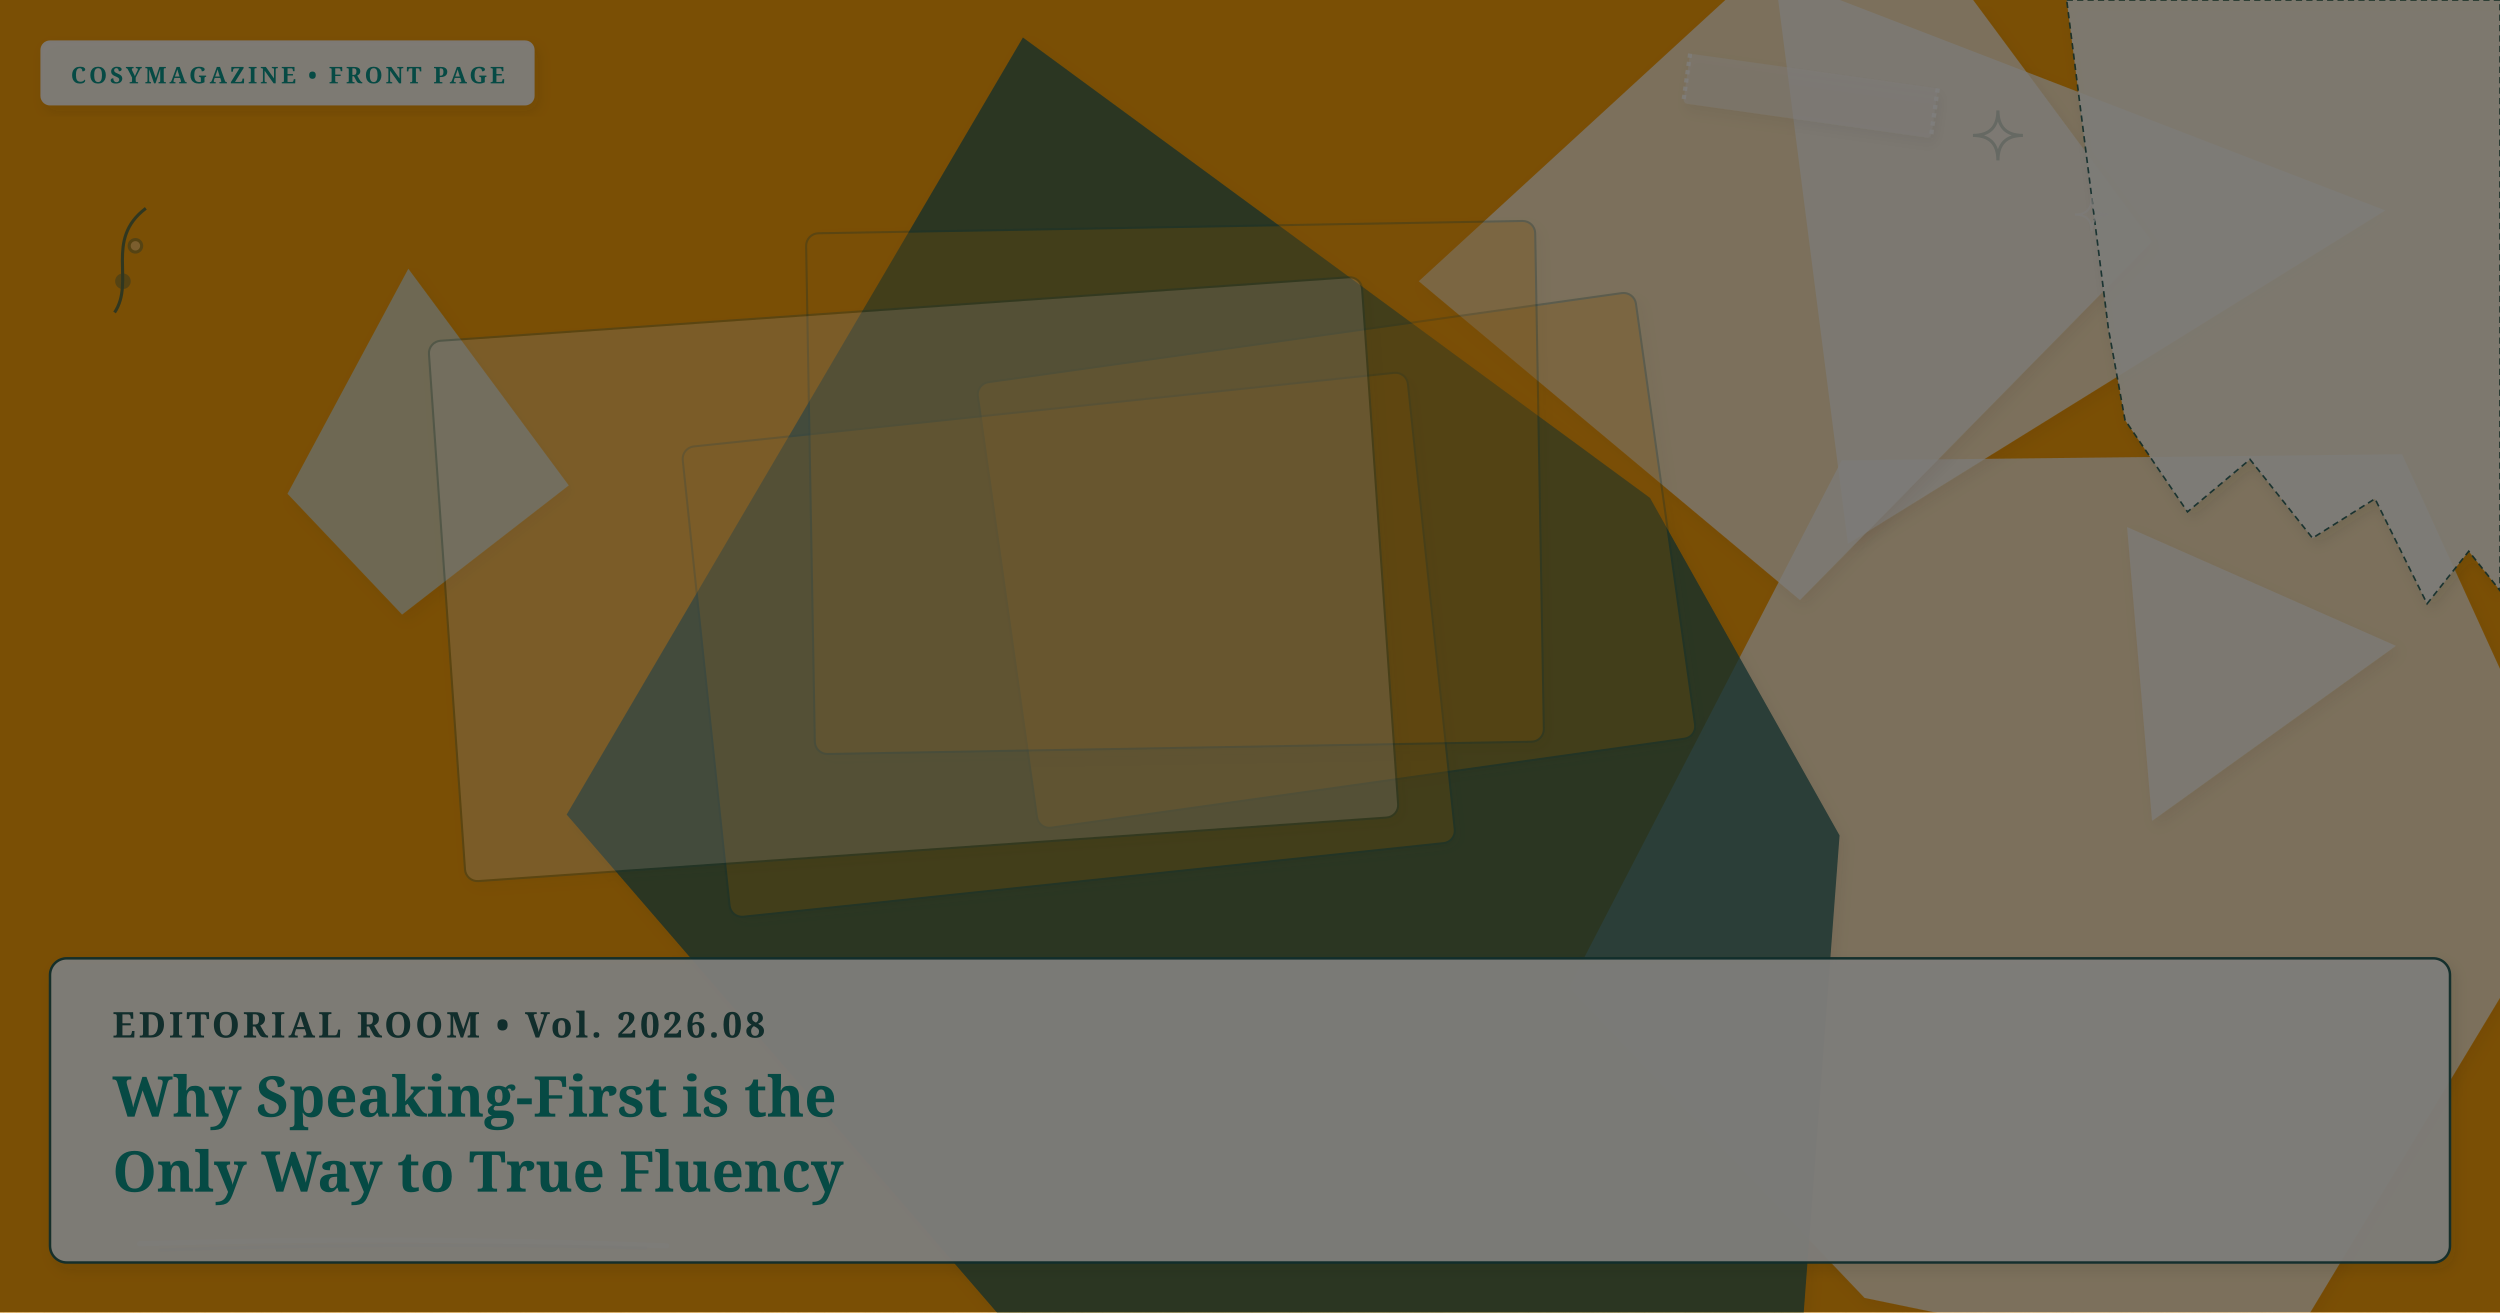
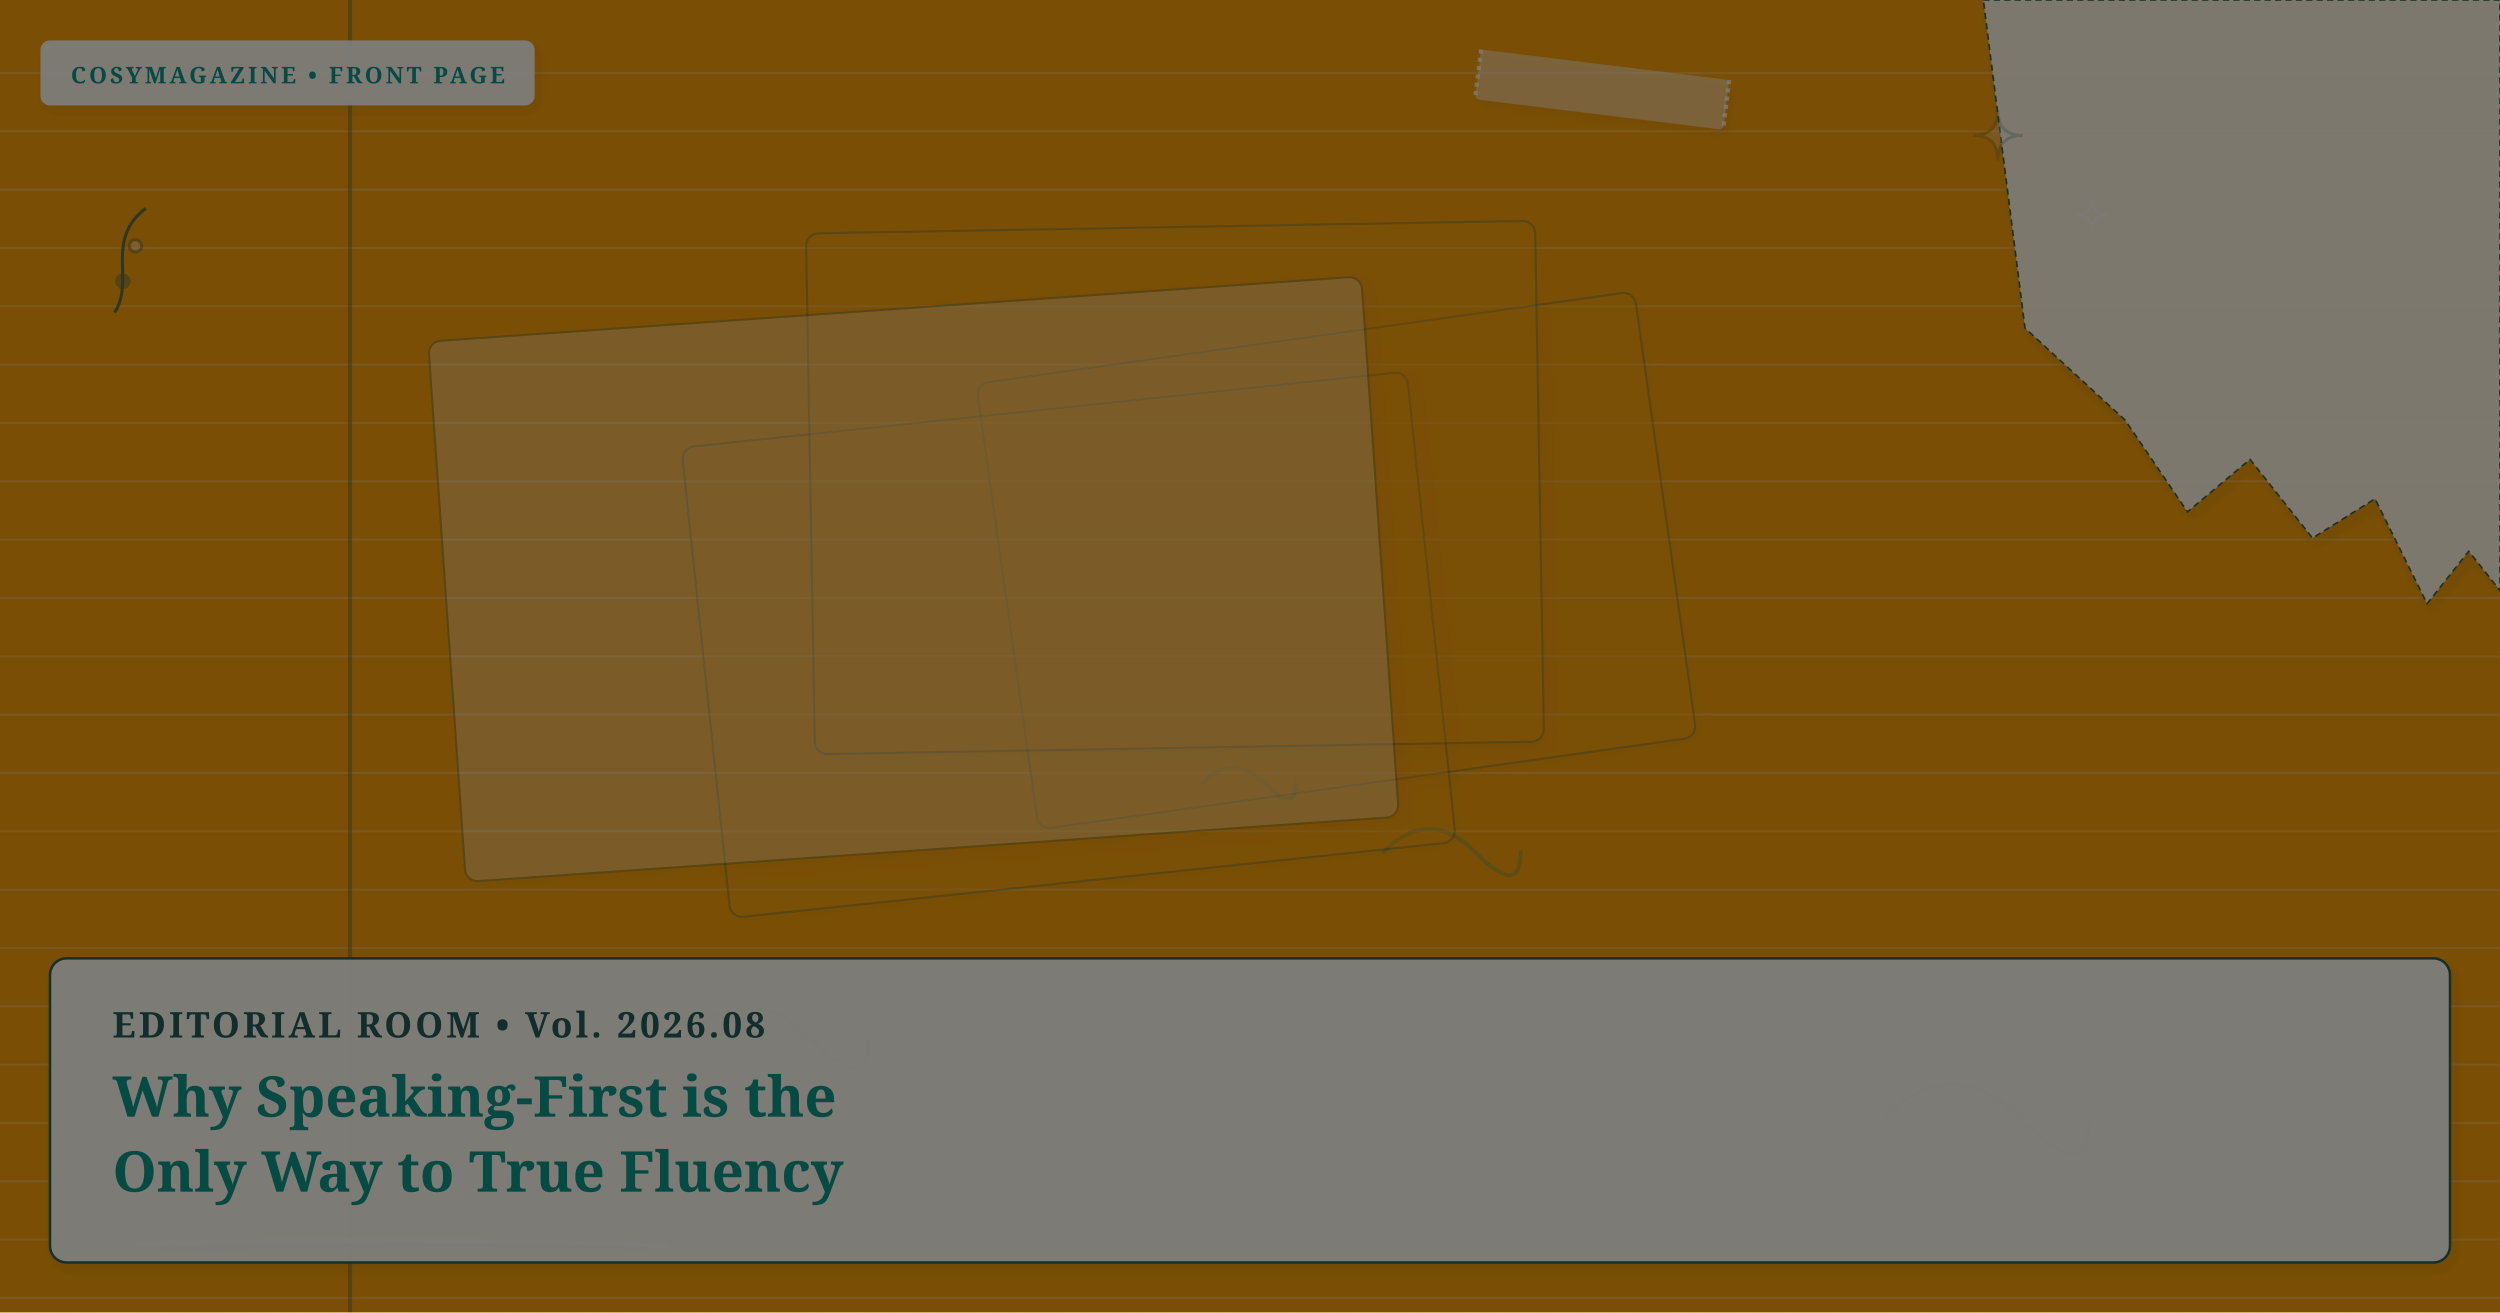
<svg xmlns="http://www.w3.org/2000/svg" viewBox="0 0 1200 630" width="100%" height="100%" preserveAspectRatio="xMidYMid slice" class="cosy-cover-art" data-motif="notebook-handwritten" data-seed="why-speaking-first" data-lang="en">
  <defs>
    <filter id="soft-shadow" x="-20%" y="-20%" width="140%" height="140%">
      <feDropShadow dx="2" dy="3" stdDeviation="3" flood-color="#3C281E" flood-opacity="0.10" />
    </filter>
    <filter id="paper-grain" x="0%" y="0%" width="100%" height="100%">
      <feTurbulence type="fractalNoise" baseFrequency="0.65" numOctaves="3" result="noise" />
      <feColorMatrix type="saturate" values="0" />
      <feComponentTransfer>
        <feFuncA type="linear" slope="0.05" />
      </feComponentTransfer>
      <feBlend mode="multiply" in="SourceGraphic" result="blend" />
    </filter>
  </defs>
  <style>
        @media (prefers-reduced-motion: reduce) {
          .cosy-cover-art * { animation: none !important; transition: none !important; }
        }
      </style>
  <rect width="1200" height="630" fill="#f59e0b" />
-   <polygon points="1241,411 1089,663 895,623 753,474 884,221 1153,218" fill="#faf7f2" opacity="0.75" style="filter: drop-shadow(2px 3px 3px rgba(60,40,30,0.08));" />
-   <polygon points="1150,310 1033,394 1021,253" fill="#faf7f2" opacity="0.75" style="filter: drop-shadow(2px 3px 3px rgba(60,40,30,0.08));" />
-   <polygon points="1145,101 887,261 852,-12" fill="#faf7f2" opacity="0.75" style="filter: drop-shadow(2px 3px 3px rgba(60,40,30,0.08));" />
-   <polygon points="273,233 193,295 138,237 196,129" fill="#D5E2D9" opacity="0.75" style="filter: drop-shadow(2px 3px 3px rgba(60,40,30,0.08));" />
-   <polygon points="1033,116 864,288 681,135 899,-65" fill="#faf7f2" opacity="0.75" style="filter: drop-shadow(2px 3px 3px rgba(60,40,30,0.08));" />
-   <polygon points="883,401 860,707 488,641 272,391 491,18 792,239" fill="#225B58" opacity="0.75" style="filter: drop-shadow(2px 3px 3px rgba(60,40,30,0.08));" />
+   <line x1="0" y1="35" x2="1200" y2="35" stroke="#faf7f2" stroke-width="1" opacity="0.22" />
+   <line x1="0" y1="63" x2="1200" y2="63" stroke="#faf7f2" stroke-width="1" opacity="0.22" />
+   <line x1="0" y1="91" x2="1200" y2="91" stroke="#faf7f2" stroke-width="1" opacity="0.22" />
+   <line x1="0" y1="119" x2="1200" y2="119" stroke="#faf7f2" stroke-width="1" opacity="0.22" />
+   <line x1="0" y1="147" x2="1200" y2="147" stroke="#faf7f2" stroke-width="1" opacity="0.22" />
+   <line x1="0" y1="175" x2="1200" y2="175" stroke="#faf7f2" stroke-width="1" opacity="0.22" />
+   <line x1="0" y1="203" x2="1200" y2="203" stroke="#faf7f2" stroke-width="1" opacity="0.22" />
+   <line x1="0" y1="231" x2="1200" y2="231" stroke="#faf7f2" stroke-width="1" opacity="0.22" />
+   <line x1="0" y1="259" x2="1200" y2="259" stroke="#faf7f2" stroke-width="1" opacity="0.22" />
+   <line x1="0" y1="287" x2="1200" y2="287" stroke="#faf7f2" stroke-width="1" opacity="0.22" />
+   <line x1="0" y1="315" x2="1200" y2="315" stroke="#faf7f2" stroke-width="1" opacity="0.22" />
+   <line x1="0" y1="343" x2="1200" y2="343" stroke="#faf7f2" stroke-width="1" opacity="0.22" />
+   <line x1="0" y1="371" x2="1200" y2="371" stroke="#faf7f2" stroke-width="1" opacity="0.22" />
+   <line x1="0" y1="399" x2="1200" y2="399" stroke="#faf7f2" stroke-width="1" opacity="0.22" />
+   <line x1="0" y1="427" x2="1200" y2="427" stroke="#faf7f2" stroke-width="1" opacity="0.22" />
+   <line x1="0" y1="455" x2="1200" y2="455" stroke="#faf7f2" stroke-width="1" opacity="0.22" />
+   <line x1="0" y1="483" x2="1200" y2="483" stroke="#faf7f2" stroke-width="1" opacity="0.22" />
+   <line x1="0" y1="511" x2="1200" y2="511" stroke="#faf7f2" stroke-width="1" opacity="0.22" />
+   <line x1="0" y1="539" x2="1200" y2="539" stroke="#faf7f2" stroke-width="1" opacity="0.22" />
+   <line x1="0" y1="567" x2="1200" y2="567" stroke="#faf7f2" stroke-width="1" opacity="0.22" />
+   <line x1="0" y1="595" x2="1200" y2="595" stroke="#faf7f2" stroke-width="1" opacity="0.22" />
+   <line x1="0" y1="623" x2="1200" y2="623" stroke="#faf7f2" stroke-width="1" opacity="0.22" />
+   <line x1="168" y1="0" x2="168" y2="630" stroke="#225B58" stroke-width="2" opacity="0.35" />
+   <path d="M 330 498 Q 359 469 388 498 T 417 498" fill="none" stroke="#0d9488" stroke-width="2" stroke-linecap="round" opacity="0.25" />
+   <path d="M 664 409 Q 686 387 708 409 T 730 409" fill="none" stroke="#0d9488" stroke-width="2" stroke-linecap="round" opacity="0.25" />
+   <path d="M 904 537 Q 937 504 970 537 T 1003 537" fill="none" stroke="#0d9488" stroke-width="2" stroke-linecap="round" opacity="0.25" />
+   <path d="M 577 376 Q 592 361 607 376 T 622 376" fill="none" stroke="#0d9488" stroke-width="2" stroke-linecap="round" opacity="0.25" />
  <g transform="rotate(-8 641.5 269)">
    <rect x="482" y="161" width="319" height="216" rx="6" fill="#f59e0b" opacity="0.3" stroke="#225B58" stroke-width="1" filter="url(#soft-shadow)" />
  </g>
  <g transform="rotate(-6 513 309.5)">
    <rect x="338" y="196" width="350" height="227" rx="6" fill="#f59e0b" opacity="0.3" stroke="#225B58" stroke-width="1" filter="url(#soft-shadow)" />
  </g>
  <g transform="rotate(-1 564 234)">
    <rect x="389" y="109" width="350" height="250" rx="6" fill="#f59e0b" opacity="0.3" stroke="#225B58" stroke-width="1" filter="url(#soft-shadow)" />
  </g>
  <g transform="rotate(-4 438.5 278)">
    <rect x="214" y="148" width="449" height="260" rx="6" fill="#faf7f2" opacity="0.3" stroke="#225B58" stroke-width="1" filter="url(#soft-shadow)" />
  </g>
  <g class="cover-torn-paper" filter="url(#soft-shadow)">
-     <polygon points="992,0 1200,0 1200,283.5 1185,264.6 1165,289.8 1140,239.4 1110,258.3 1080,220.5 1050,245.7 1020,201.6 1012,157.5 992,0" fill="#FCF9F2" opacity="0.9" stroke="#225B58" stroke-width="0.8" stroke-dasharray="3 2" />
+     <polygon points="952,0 1200,0 1200,283.5 1185,264.6 1165,289.8 1140,239.4 1110,258.3 1080,220.5 1050,245.7 1020,201.6 972,157.5 952,0" fill="#FCF9F2" opacity="0.9" stroke="#225B58" stroke-width="0.8" stroke-dasharray="3 2" />
  </g>
-   <g transform="rotate(8 869 46)" filter="url(#soft-shadow)">
-     <rect x="809" y="34" width="120" height="24" rx="2" fill="#faf7f2" opacity="0.45" />
-     <line x1="809" y1="34" x2="809" y2="58" stroke="#FFFFFF" stroke-width="2" stroke-dasharray="2 2" opacity="0.7" />
-     <line x1="929" y1="34" x2="929" y2="58" stroke="#FFFFFF" stroke-width="2" stroke-dasharray="2 2" opacity="0.7" />
+   <g transform="rotate(7 769 43)" filter="url(#soft-shadow)">
+     <rect x="709" y="31" width="120" height="24" rx="2" fill="#faf7f2" opacity="0.45" />
+     <line x1="709" y1="31" x2="709" y2="55" stroke="#FFFFFF" stroke-width="2" stroke-dasharray="2 2" opacity="0.7" />
+     <line x1="829" y1="31" x2="829" y2="55" stroke="#FFFFFF" stroke-width="2" stroke-dasharray="2 2" opacity="0.7" />
  </g>
  <g class="cover-tiny-doodles" stroke="#225B58" stroke-width="1.5" fill="none" opacity="0.7">
    <path d="M 959 53 Q 959 65 971 65 Q 959 65 959 77 Q 959 65 947 65 Q 959 65 959 53 Z" fill="#faf7f2" opacity="0.3" />
    <path d="M 1004 95 Q 1004 103 1012 103 Q 1004 103 1004 111 Q 1004 103 996 103 Q 1004 103 1004 95 Z" stroke="#faf7f2" stroke-width="1" />
    <path d="M 55 150 C 65 135, 50 115, 70 100" />
    <circle cx="59" cy="135" r="3" fill="#225B58" opacity="0.5" />
    <circle cx="65" cy="118" r="3" fill="#faf7f2" opacity="0.5" />
  </g>
  <g class="cover-sketchy-underline">
    <path d="M 67 597 Q 194 593 320 598" stroke="#faf7f2" stroke-width="2.5" stroke-linecap="round" fill="none" opacity="0.75" />
    <path d="M 77 600 Q 194 596 310 599" stroke="#225B58" stroke-width="1.5" stroke-linecap="round" fill="none" opacity="0.5" />
  </g>
  <g class="cover-masthead-label" filter="url(#soft-shadow)">
    <rect x="20" y="20" width="236" height="30" rx="4" fill="#FCF9F2" opacity="0.95" stroke="#faf7f2" stroke-width="1.2" />
    <text x="34" y="40" fill="#0d9488" font-family="Fraunces, 'Lora', Georgia, serif" font-size="11" font-weight="bold" letter-spacing="1.4">COSYMAGAZINE • FRONT PAGE</text>
  </g>
  <g class="cover-text-overlay" filter="url(#soft-shadow)">
    <rect class="cover-overlay-box" x="24" y="460" width="1152" height="146" rx="8" fill="#FCF9F2" opacity="0.96" stroke="#225B58" stroke-width="1.2" />
    <text x="54" y="498" fill="#225B58" font-family="Fraunces, 'Lora', Georgia, serif" font-size="17" font-weight="bold" letter-spacing="1.5">EDITORIAL ROOM • Vol. 2026.08</text>
    <text x="54" y="536" fill="#0d9488" font-family="Fraunces, 'Lora', Georgia, serif" font-size="27" font-weight="bold">Why Speaking-First is the</text>
    <text x="54" y="572" fill="#0d9488" font-family="Fraunces, 'Lora', Georgia, serif" font-size="27" font-weight="bold">Only Way to True Fluency</text>
  </g>
  <rect width="1200" height="630" filter="url(#paper-grain)" opacity="0.5" pointer-events="none" />
</svg>
